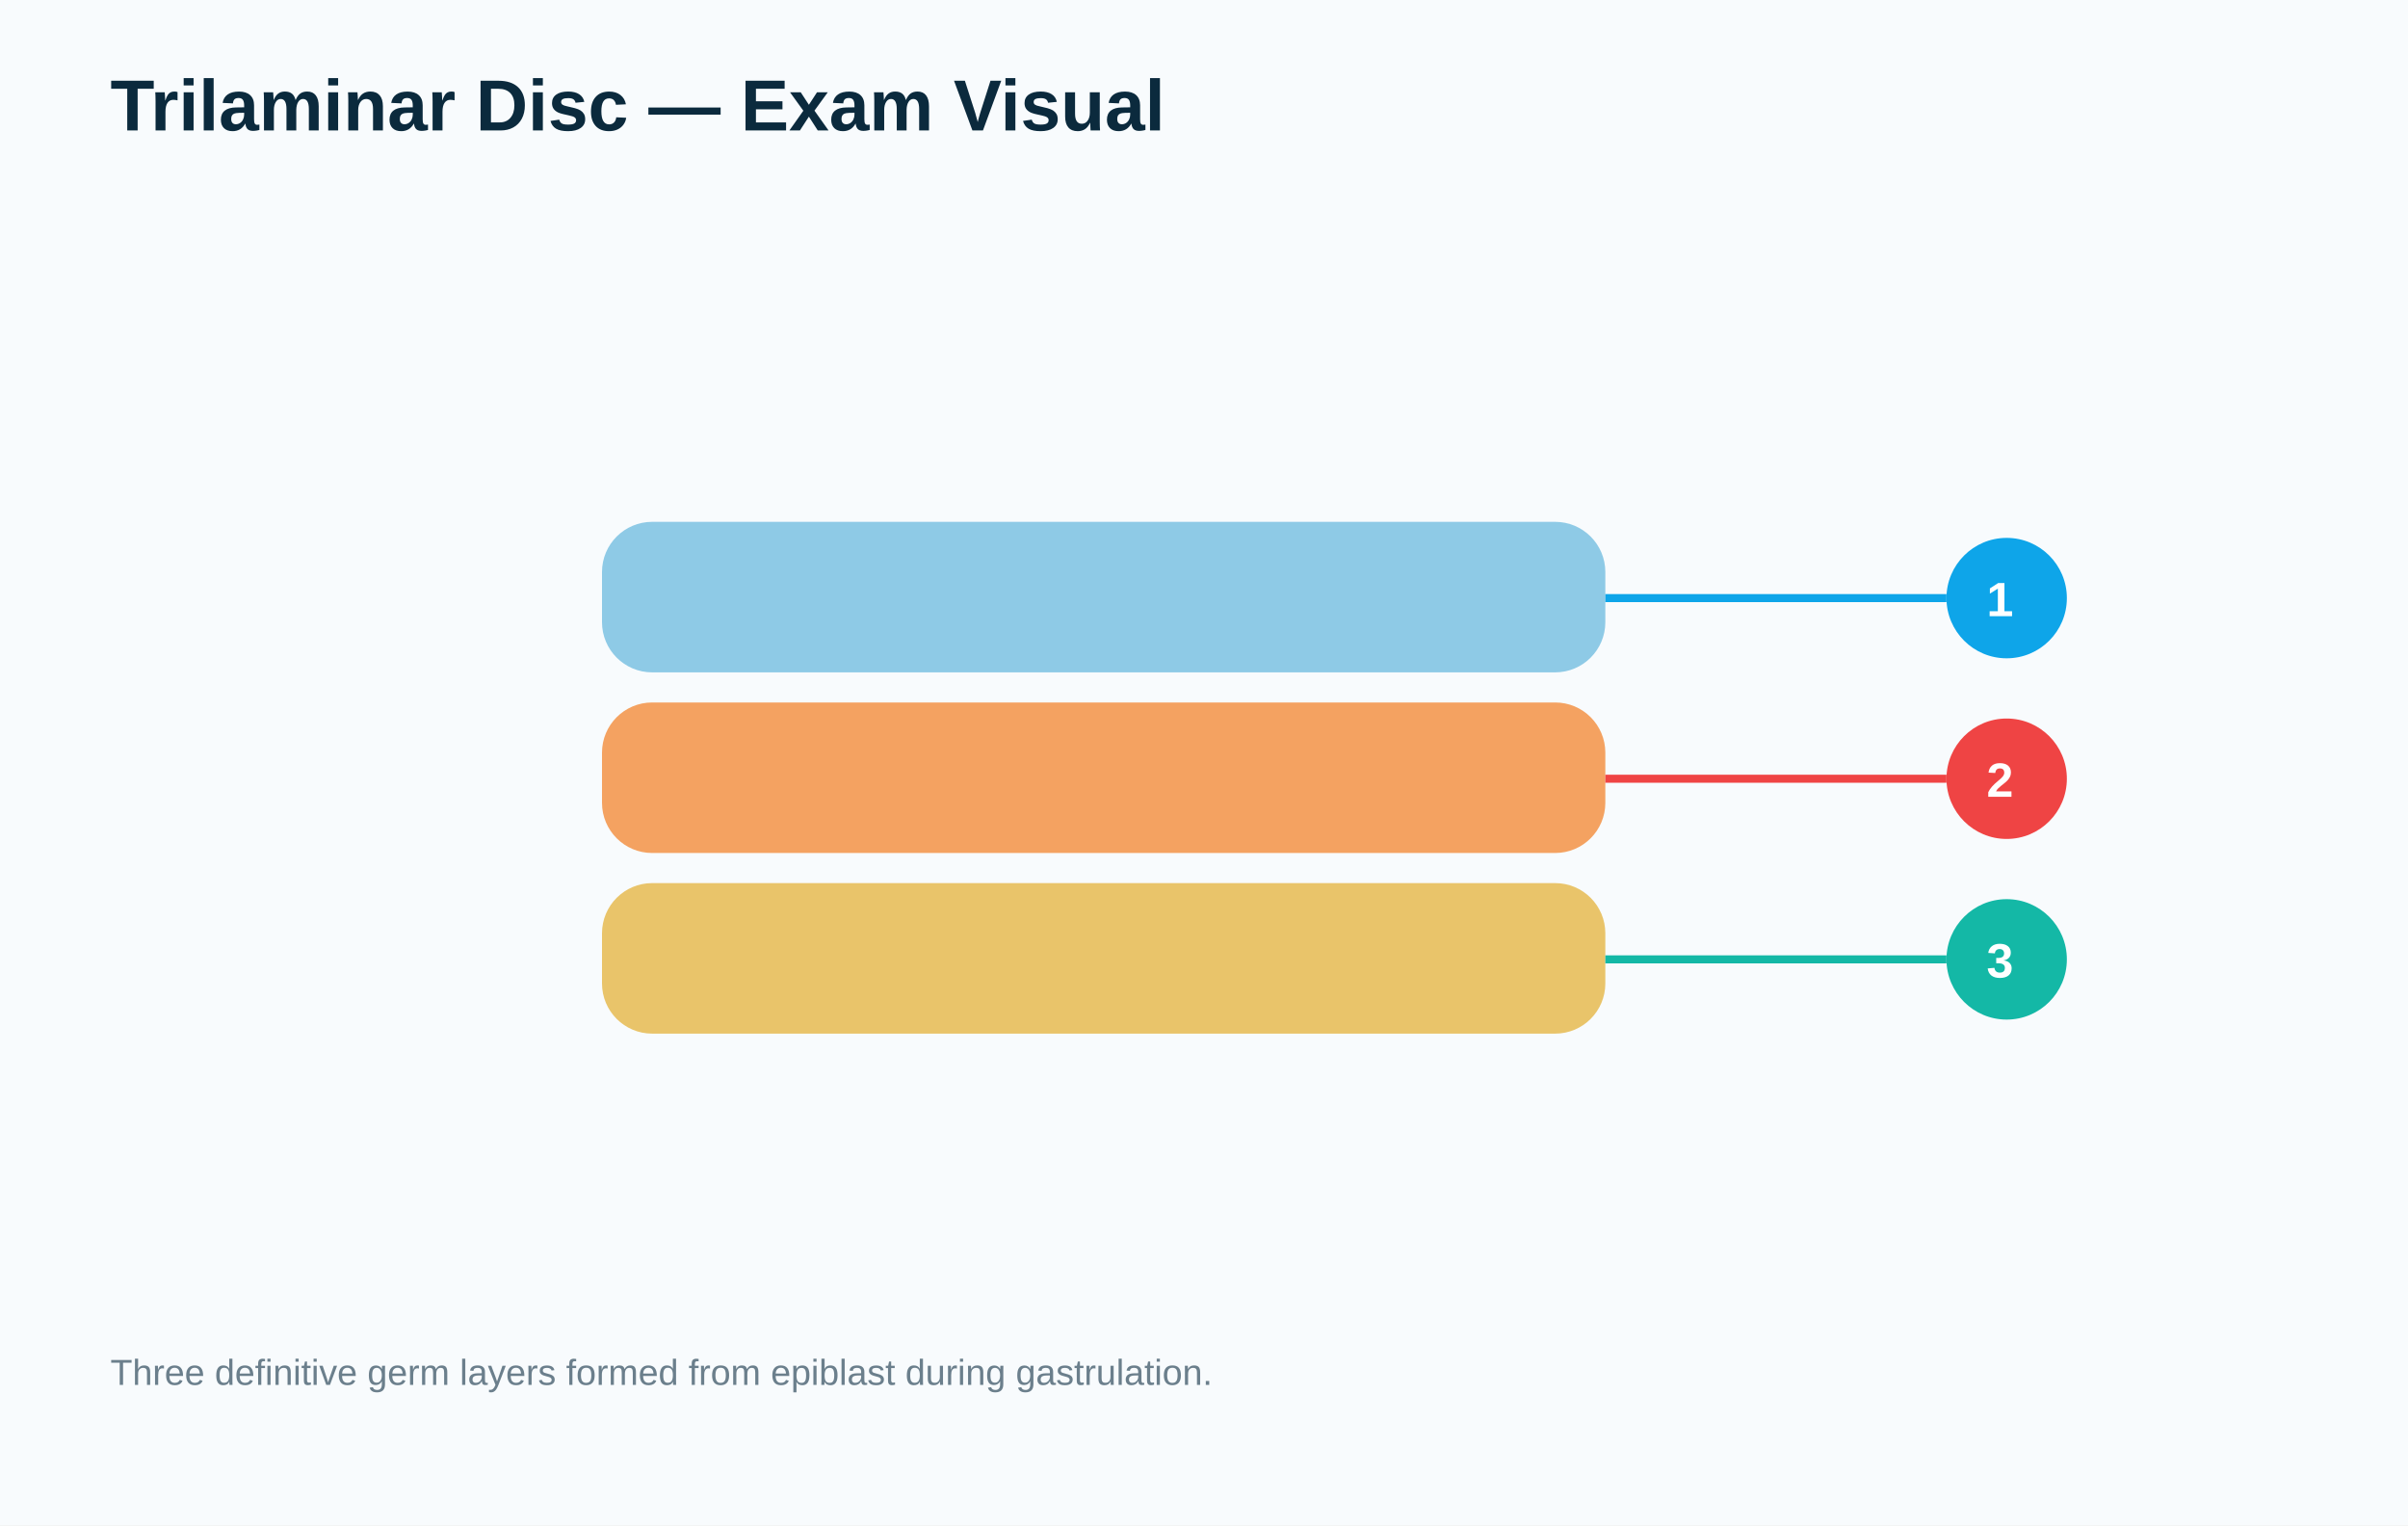
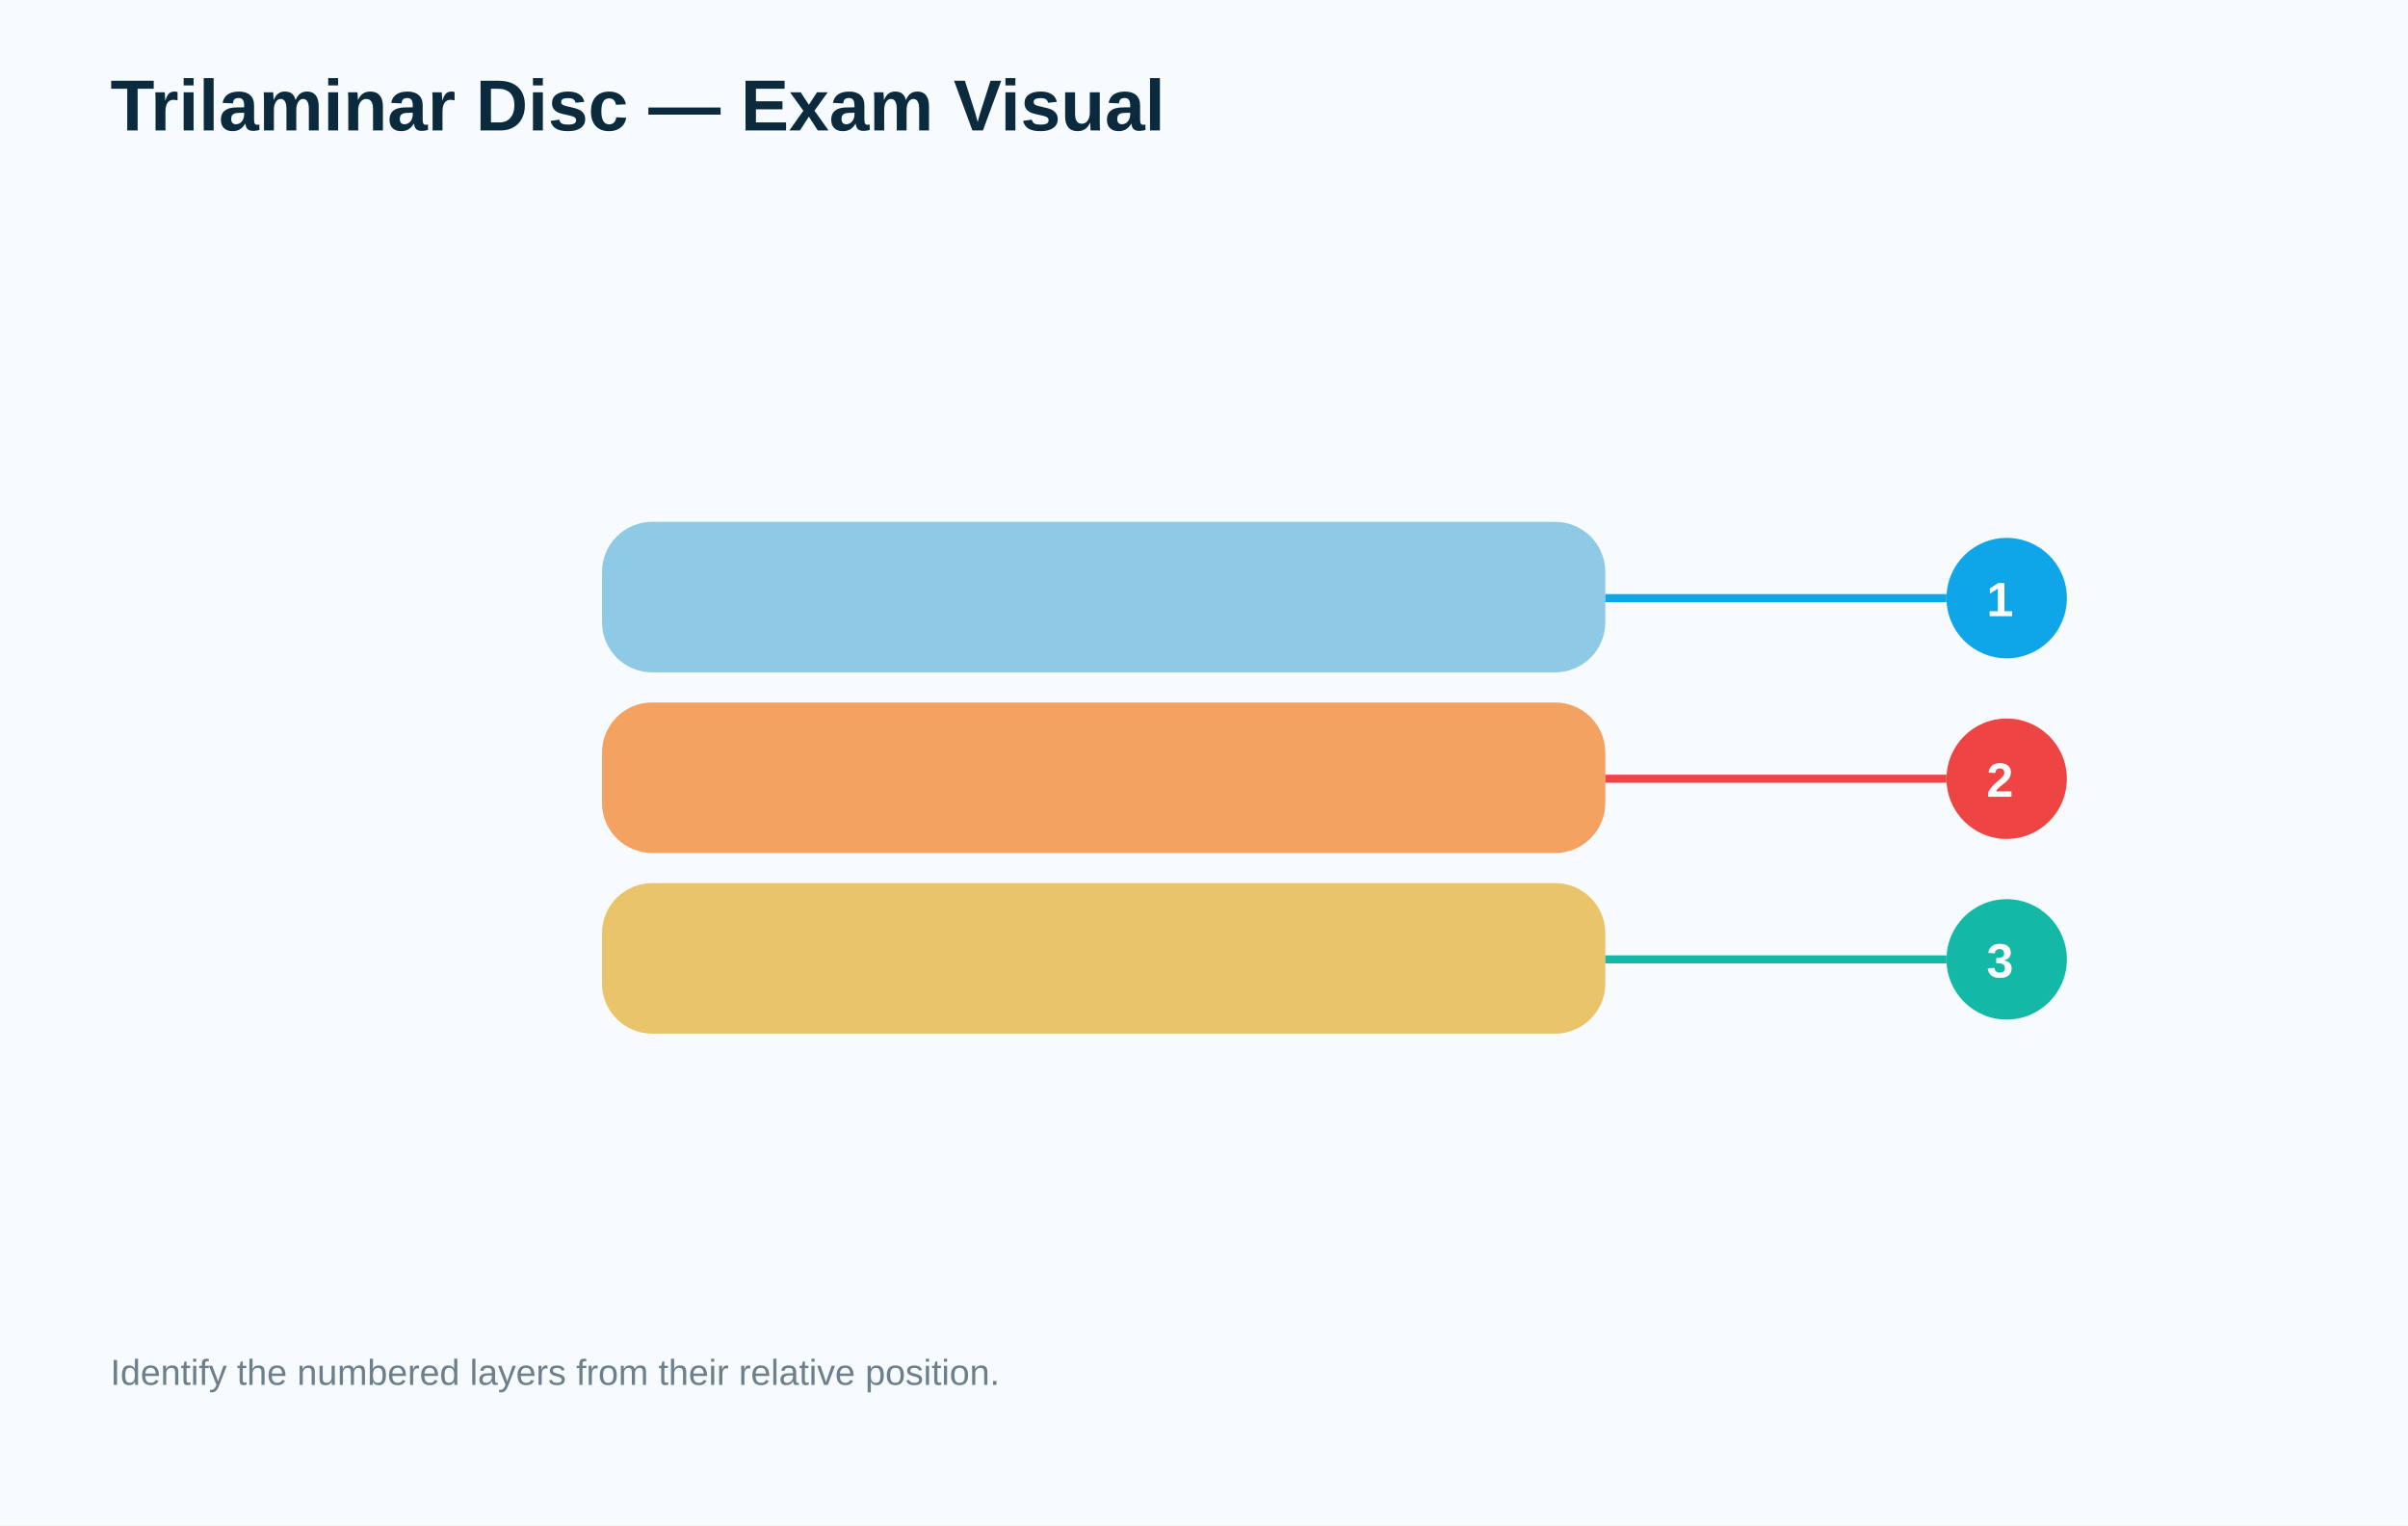
<svg xmlns="http://www.w3.org/2000/svg" viewBox="0 0 1200 760">
  <rect width="1200" height="760" fill="#f8fbfd" />
  <text x="55" y="65" font-family="Arial" font-size="36" font-weight="700" fill="#0b2a3d">Trilaminar Disc — Exam Visual</text>
  <g transform="translate(180,180)">
    <rect x="120" y="80" width="500" height="75" rx="25" fill="#8ecae6" />
    <rect x="120" y="170" width="500" height="75" rx="25" fill="#f4a261" />
    <rect x="120" y="260" width="500" height="75" rx="25" fill="#e9c46a" />
    <g font-family="Arial" font-size="24" font-weight="700" fill="white">
      <circle cx="820" cy="118" r="30" fill="#0ea5e9" />
      <text x="810" y="127">1</text>
      <line x1="790" y1="118" x2="620" y2="118" stroke="#0ea5e9" stroke-width="4" />
      <circle cx="820" cy="208" r="30" fill="#ef4444" />
      <text x="810" y="217">2</text>
      <line x1="790" y1="208" x2="620" y2="208" stroke="#ef4444" stroke-width="4" />
      <circle cx="820" cy="298" r="30" fill="#14b8a6" />
      <text x="810" y="307">3</text>
      <line x1="790" y1="298" x2="620" y2="298" stroke="#14b8a6" stroke-width="4" />
    </g>
  </g>
-   <text x="55" y="690" font-family="Arial" font-size="18" fill="#6b7f8c">Three definitive germ layers formed from epiblast during gastrulation.</text>
+   <text x="55" y="690" font-family="Arial" font-size="18" fill="#6b7f8c">Identify the numbered layers from their relative position.</text>
</svg>
